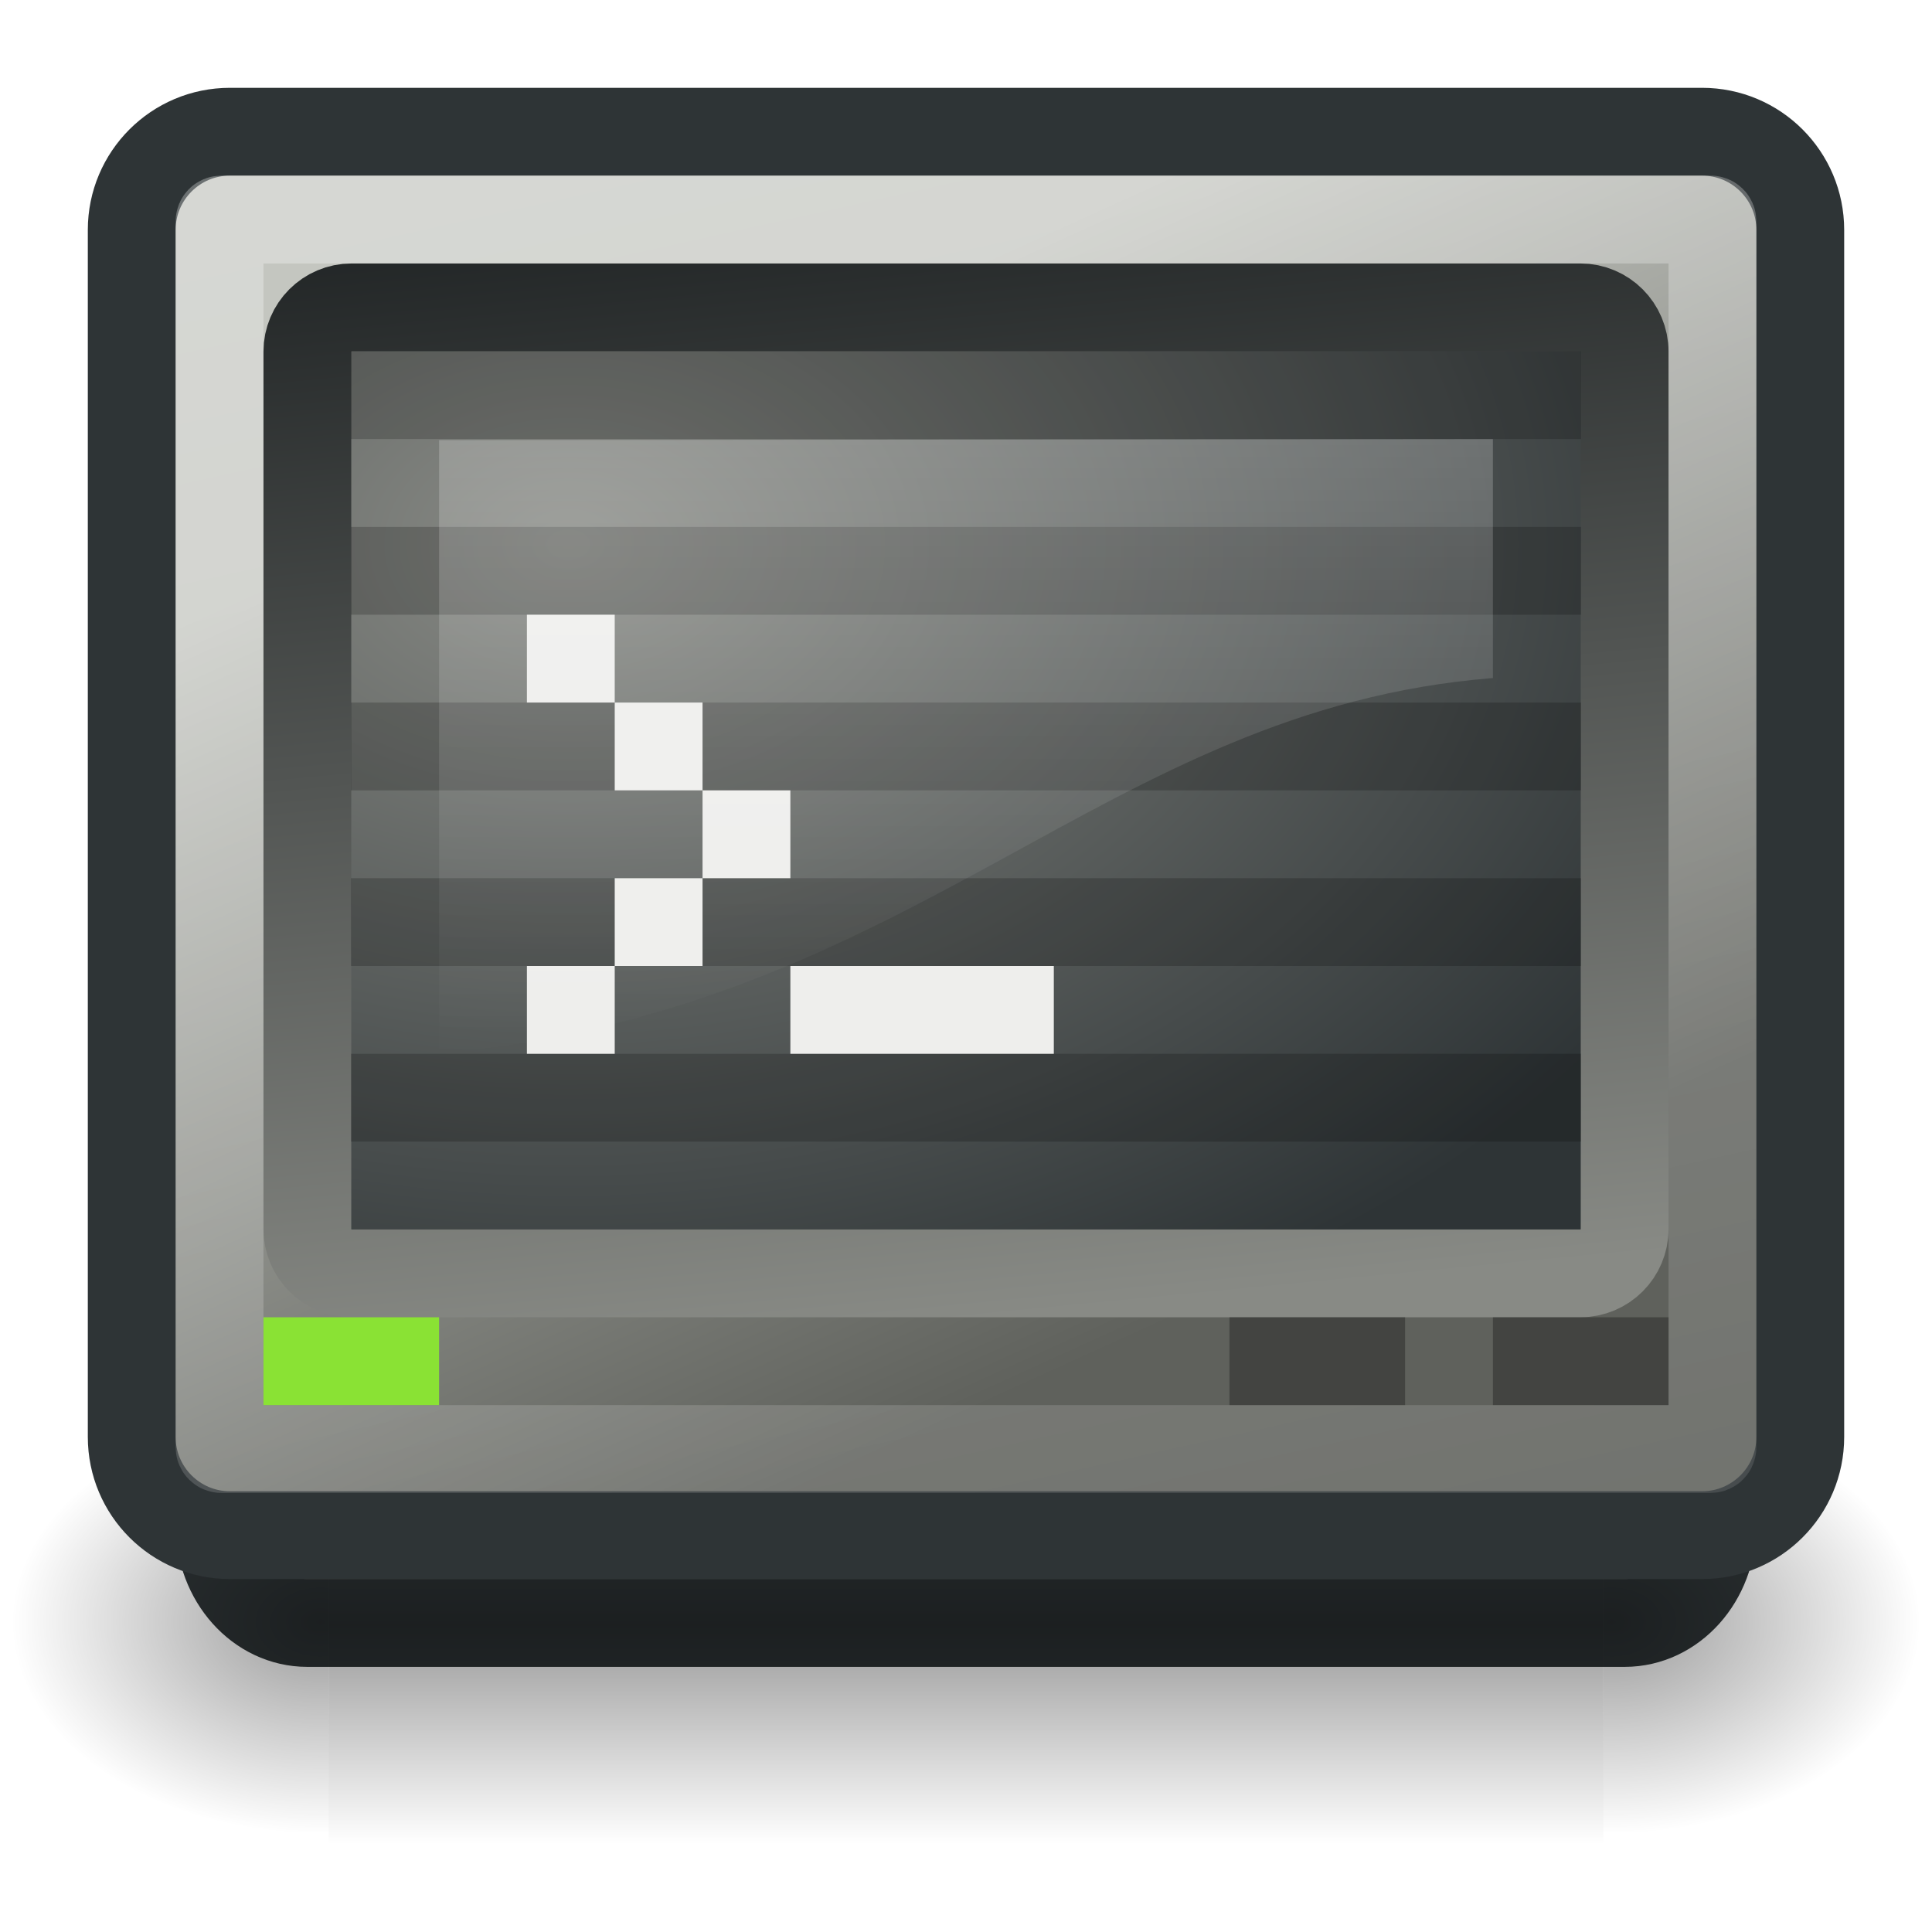
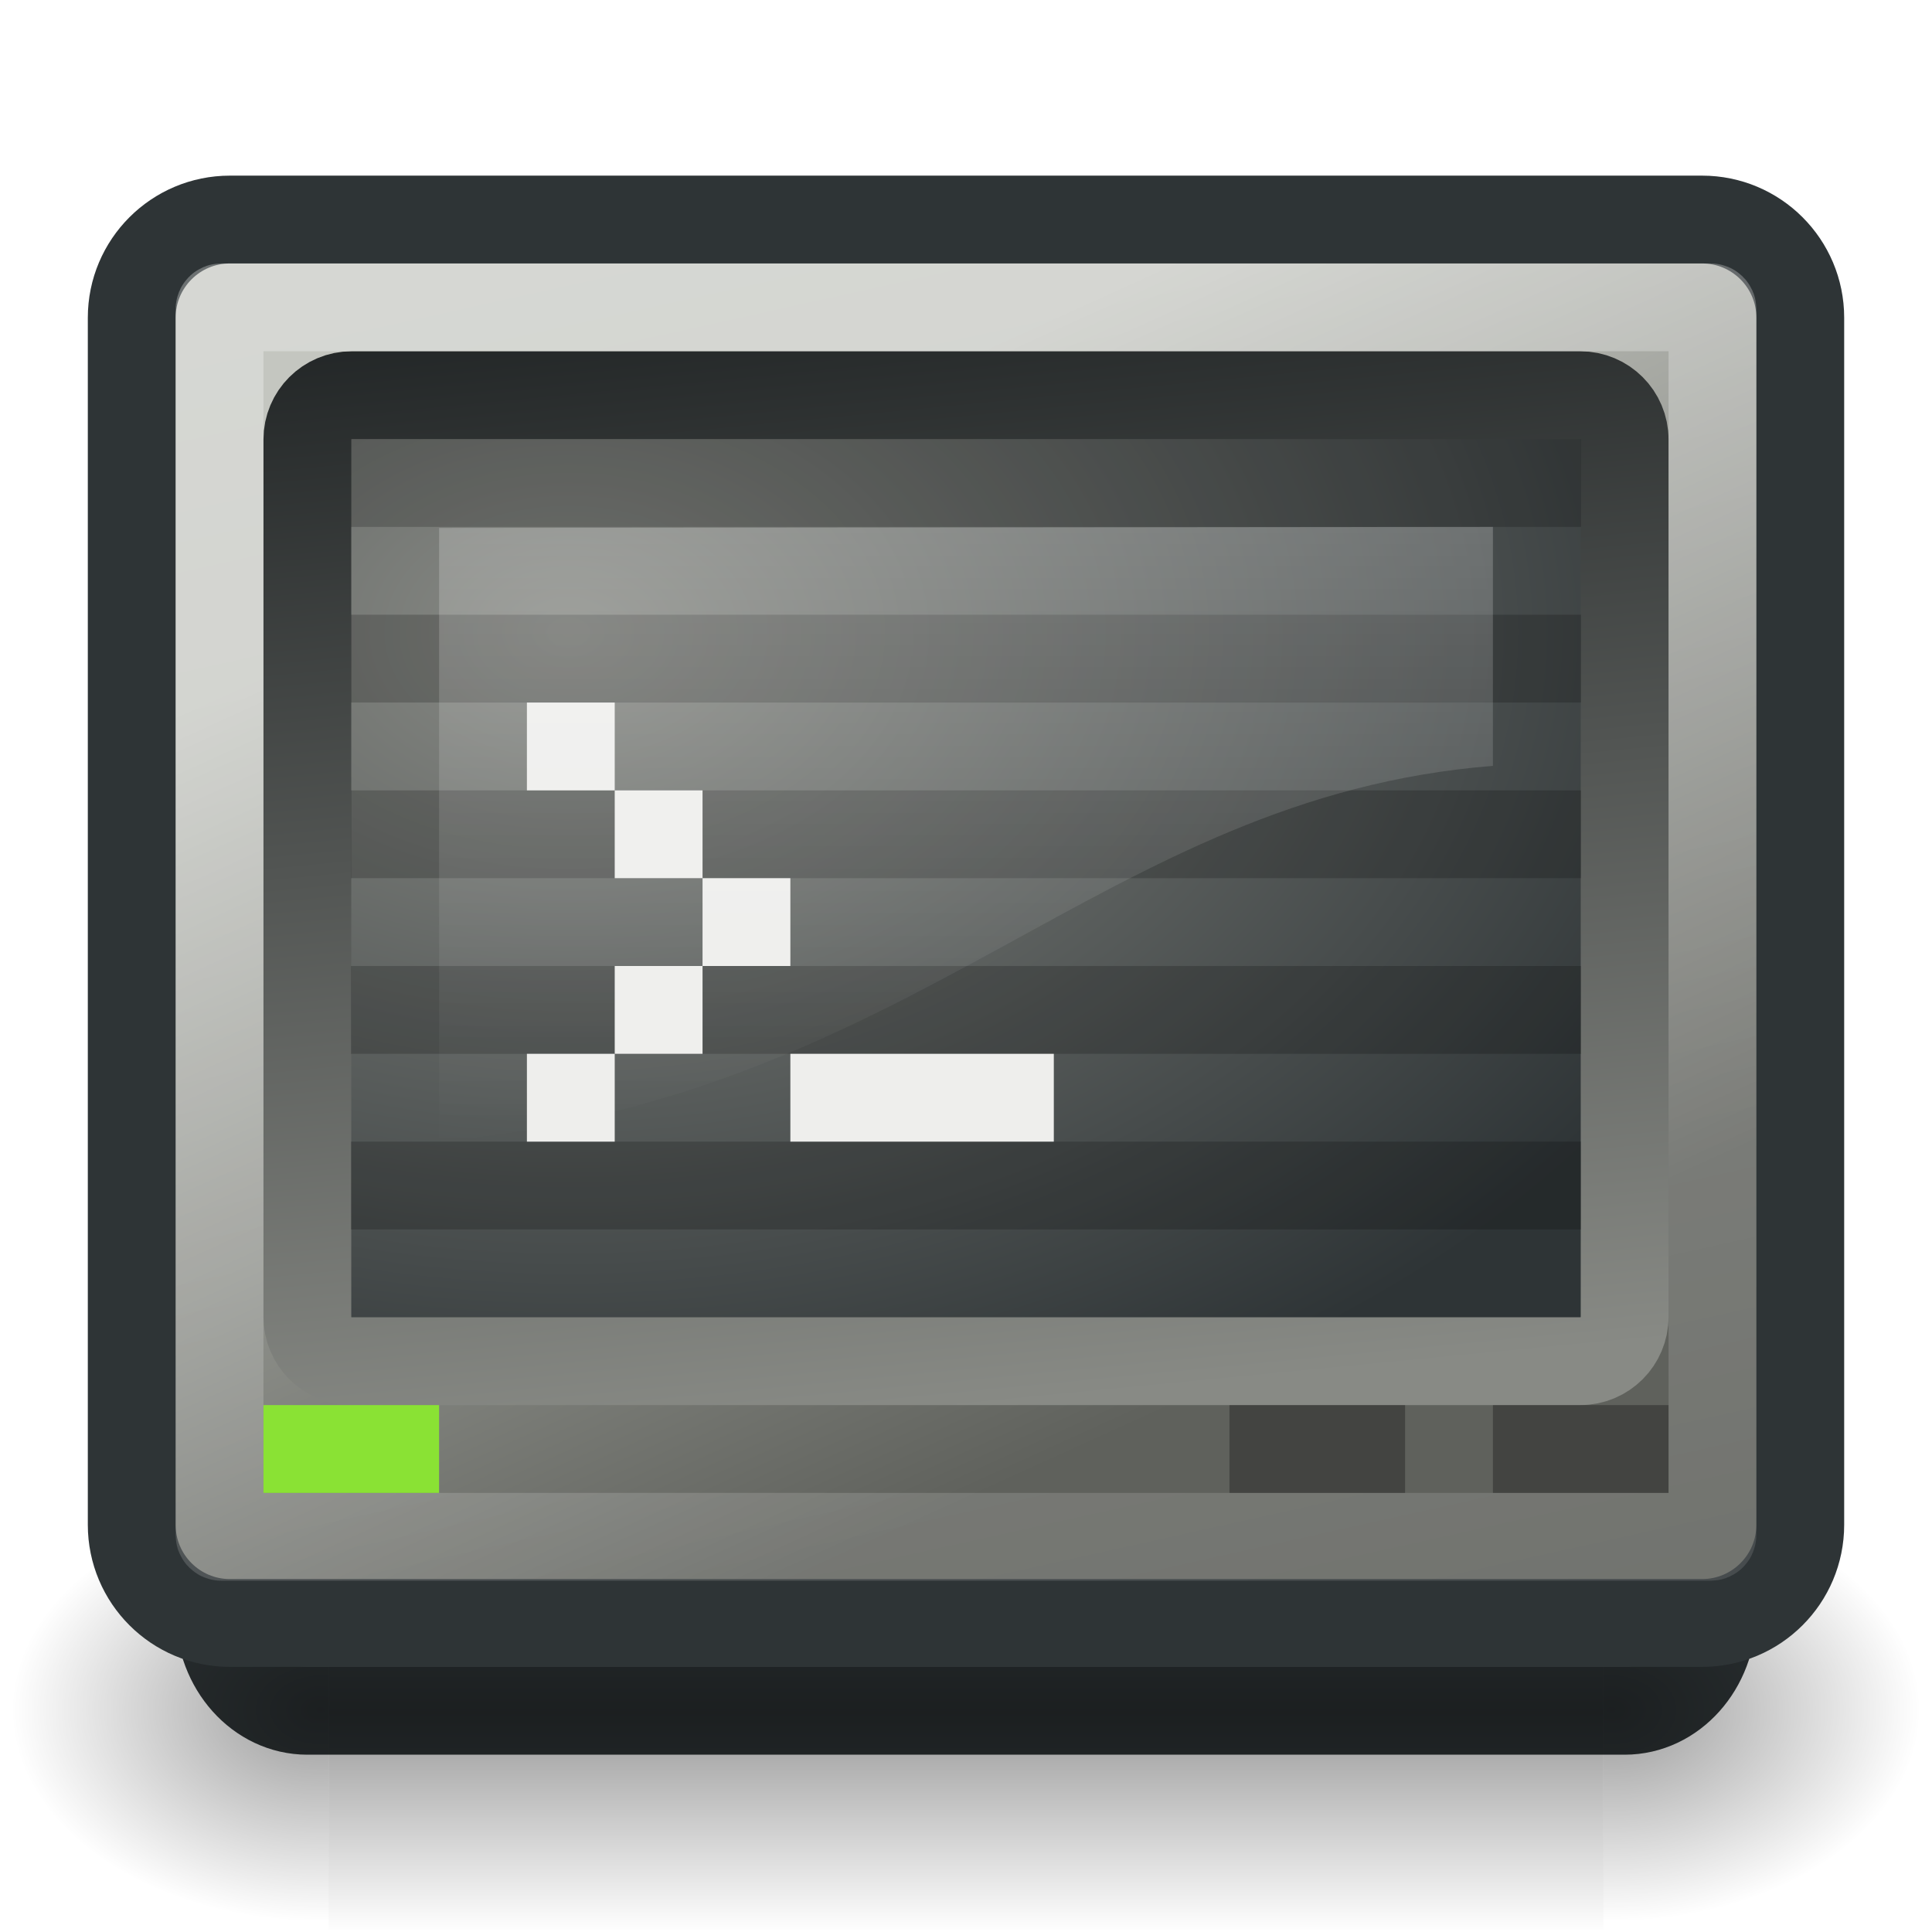
<svg xmlns="http://www.w3.org/2000/svg" xmlns:xlink="http://www.w3.org/1999/xlink" width="22" height="22" id="svg4289" version="1.0">
  <defs id="defs4291">
    <linearGradient id="linearGradient2815">
      <stop style="stop-color:#1c2021;stop-opacity:1;" offset="0" id="stop2817" />
      <stop style="stop-color:#888a85;stop-opacity:1" offset="1" id="stop2819" />
    </linearGradient>
    <linearGradient id="linearGradient2797">
      <stop style="stop-color:white;stop-opacity:1;" offset="0" id="stop2799" />
      <stop style="stop-color:white;stop-opacity:0.305;" offset="1" id="stop2801" />
    </linearGradient>
    <linearGradient id="linearGradient5060">
      <stop id="stop5062" offset="0" style="stop-color:black;stop-opacity:1;" />
      <stop id="stop5064" offset="1" style="stop-color:black;stop-opacity:0;" />
    </linearGradient>
    <linearGradient id="linearGradient5048">
      <stop id="stop5050" offset="0" style="stop-color:black;stop-opacity:0;" />
      <stop style="stop-color:black;stop-opacity:1;" offset="0.5" id="stop5056" />
      <stop id="stop5052" offset="1" style="stop-color:black;stop-opacity:0;" />
    </linearGradient>
    <linearGradient id="linearGradient6240">
      <stop style="stop-color:#ffffff;stop-opacity:1;" offset="0" id="stop6242" />
      <stop style="stop-color:#ffffff;stop-opacity:0;" offset="1" id="stop6244" />
    </linearGradient>
    <linearGradient id="linearGradient6123">
      <stop style="stop-color:#c4c6c0;stop-opacity:1" offset="0" id="stop6125" />
      <stop style="stop-color:#5f615c;stop-opacity:1" offset="1" id="stop6127" />
    </linearGradient>
    <linearGradient id="linearGradient5199">
      <stop style="stop-color:#888a85;stop-opacity:1" offset="0" id="stop5201" />
      <stop style="stop-color:#2e3436;stop-opacity:1" offset="1" id="stop5203" />
    </linearGradient>
    <linearGradient xlink:href="#linearGradient5048" id="linearGradient5250" gradientUnits="userSpaceOnUse" gradientTransform="matrix(2.774389,0,0,1.969706,-1892.179,-872.8854)" x1="302.857" y1="366.648" x2="302.857" y2="609.505" />
    <radialGradient xlink:href="#linearGradient5060" id="radialGradient5252" gradientUnits="userSpaceOnUse" gradientTransform="matrix(2.774389,0,0,1.969706,-1891.633,-872.8854)" cx="605.714" cy="486.648" fx="605.714" fy="486.648" r="117.143" />
    <radialGradient xlink:href="#linearGradient5060" id="radialGradient5254" gradientUnits="userSpaceOnUse" gradientTransform="matrix(-2.774389,0,0,1.969706,112.7623,-872.8854)" cx="605.714" cy="486.648" fx="605.714" fy="486.648" r="117.143" />
-     <linearGradient xlink:href="#linearGradient6123" id="linearGradient5256" gradientUnits="userSpaceOnUse" gradientTransform="matrix(0.463414,0,0,0.456603,0.341468,-0.55472)" x1="14.143" y1="11.929" x2="25.04" y2="35.558" />
-     <radialGradient xlink:href="#linearGradient5199" id="radialGradient5258" gradientUnits="userSpaceOnUse" gradientTransform="matrix(0.90143,0,4.465321e-7,0.618046,-18.75123,-5.644666)" cx="27.982" cy="19.163" fx="27.982" fy="19.163" r="16" />
-     <linearGradient xlink:href="#linearGradient6240" id="linearGradient5260" gradientUnits="userSpaceOnUse" gradientTransform="matrix(0.333624,0,0,0.388044,2.990412,1.89565)" x1="20.157" y1="5.1" x2="20.157" y2="26.039" />
-     <linearGradient xlink:href="#linearGradient2797" id="linearGradient2805" x1="4.562" y1="3.5" x2="8.844" y2="22.812" gradientUnits="userSpaceOnUse" gradientTransform="translate(0,-1)" />
-     <linearGradient xlink:href="#linearGradient2815" id="linearGradient2821" x1="2.385" y1="3.173" x2="3.697" y2="16.748" gradientUnits="userSpaceOnUse" gradientTransform="translate(0,-0.999999)" />
-     <linearGradient xlink:href="#linearGradient6123" id="linearGradient2840" gradientUnits="userSpaceOnUse" gradientTransform="matrix(0.414634,0,0,0.456603,1.463419,0.44528)" x1="14.143" y1="11.929" x2="22.656" y2="32.655" />
+     <linearGradient xlink:href="#linearGradient6123" id="linearGradient5256" gradientUnits="userSpaceOnUse" gradientTransform="matrix(0.463414,0,0,0.456603,0.341468,0.44528)" x1="14.143" y1="11.929" x2="25.04" y2="35.558" />
+     <radialGradient xlink:href="#linearGradient5199" id="radialGradient5258" gradientUnits="userSpaceOnUse" gradientTransform="matrix(0.90143,0,4.465321e-7,0.618046,-18.75123,-4.644666)" cx="27.982" cy="19.163" fx="27.982" fy="19.163" r="16" />
+     <linearGradient xlink:href="#linearGradient6240" id="linearGradient5260" gradientUnits="userSpaceOnUse" gradientTransform="matrix(0.333624,0,0,0.388044,2.990412,2.89565)" x1="20.157" y1="5.1" x2="20.157" y2="26.039" />
+     <linearGradient xlink:href="#linearGradient2797" id="linearGradient2805" x1="4.562" y1="3.5" x2="8.844" y2="22.812" gradientUnits="userSpaceOnUse" />
+     <linearGradient xlink:href="#linearGradient2815" id="linearGradient2821" x1="2.385" y1="3.173" x2="3.697" y2="16.748" gradientUnits="userSpaceOnUse" gradientTransform="translate(0,1.000132e-6)" />
+     <linearGradient xlink:href="#linearGradient6123" id="linearGradient2840" gradientUnits="userSpaceOnUse" gradientTransform="matrix(0.414634,0,0,0.456603,1.463419,1.44528)" x1="14.143" y1="11.929" x2="22.656" y2="32.655" />
  </defs>
  <g id="layer1">
-     <rect style="opacity:1;fill:url(#linearGradient2840);fill-opacity:1;fill-rule:nonzero;stroke:#2e3436;stroke-width:1;stroke-linecap:butt;stroke-linejoin:round;stroke-miterlimit:4;stroke-dasharray:none;stroke-dashoffset:0;stroke-opacity:1" id="rect2838" width="17" height="15.981" x="2.5" y="2.5" rx="1" ry="1.118" />
-     <g transform="matrix(1.083512e-2,0,0,1.045243e-2,20.63714,17.57515)" id="g5187">
+     <rect style="opacity:1;fill:url(#linearGradient2840);fill-opacity:1;fill-rule:nonzero;stroke:#2e3436;stroke-width:1;stroke-linecap:butt;stroke-linejoin:round;stroke-miterlimit:4;stroke-dasharray:none;stroke-dashoffset:0;stroke-opacity:1" id="rect2838" width="17" height="15.981" x="2.5" y="3.5" rx="1" ry="1.118" />
+     <g transform="matrix(1.083512e-2,0,0,1.045243e-2,20.63714,18.57515)" id="g5187">
      <rect style="opacity:0.402;color:black;fill:url(#linearGradient5250);fill-opacity:1;fill-rule:nonzero;stroke:none;stroke-width:1;stroke-linecap:round;stroke-linejoin:miter;marker:none;marker-start:none;marker-mid:none;marker-end:none;stroke-miterlimit:4;stroke-dasharray:none;stroke-dashoffset:0;stroke-opacity:1;visibility:visible;display:inline;overflow:visible" id="rect5189" width="1339.633" height="478.357" x="-1559.252" y="-150.697" />
      <path style="opacity:0.402;color:black;fill:url(#radialGradient5252);fill-opacity:1;fill-rule:nonzero;stroke:none;stroke-width:1;stroke-linecap:round;stroke-linejoin:miter;marker:none;marker-start:none;marker-mid:none;marker-end:none;stroke-miterlimit:4;stroke-dasharray:none;stroke-dashoffset:0;stroke-opacity:1;visibility:visible;display:inline;overflow:visible" d="M -219.619,-150.68 C -219.619,-150.68 -219.619,327.65 -219.619,327.65 C -76.745,328.551 125.781,220.481 125.781,88.454 C 125.781,-43.572 -33.655,-150.68 -219.619,-150.68 z " id="path5191" />
      <path id="path5193" d="M -1559.252,-150.68 C -1559.252,-150.68 -1559.252,327.65 -1559.252,327.65 C -1702.127,328.551 -1904.652,220.481 -1904.652,88.454 C -1904.652,-43.572 -1745.216,-150.68 -1559.252,-150.68 z " style="opacity:0.402;color:black;fill:url(#radialGradient5254);fill-opacity:1;fill-rule:nonzero;stroke:none;stroke-width:1;stroke-linecap:round;stroke-linejoin:miter;marker:none;marker-start:none;marker-mid:none;marker-end:none;stroke-miterlimit:4;stroke-dasharray:none;stroke-dashoffset:0;stroke-opacity:1;visibility:visible;display:inline;overflow:visible" />
    </g>
-     <rect style="opacity:1;fill:url(#linearGradient5256);fill-opacity:1;fill-rule:nonzero;stroke:#2e3436;stroke-width:1;stroke-linecap:butt;stroke-linejoin:round;stroke-miterlimit:4;stroke-dasharray:none;stroke-dashoffset:0;stroke-opacity:1" id="rect5200" width="19" height="15.981" x="1.5" y="1.5" rx="1.118" ry="1.118" />
-     <rect style="opacity:1;fill:url(#radialGradient5258);fill-opacity:1;fill-rule:nonzero;stroke:url(#linearGradient2821);stroke-width:1;stroke-linecap:butt;stroke-linejoin:round;stroke-miterlimit:4;stroke-dasharray:none;stroke-dashoffset:0;stroke-opacity:1" id="rect5202" width="15" height="11" x="3.5" y="3.5" rx="0.505" ry="0.505" />
-     <g id="g2849" transform="translate(18,-1)" style="opacity:0.2">
+     <rect style="opacity:1;fill:url(#linearGradient5256);fill-opacity:1;fill-rule:nonzero;stroke:#2e3436;stroke-width:1;stroke-linecap:butt;stroke-linejoin:round;stroke-miterlimit:4;stroke-dasharray:none;stroke-dashoffset:0;stroke-opacity:1" id="rect5200" width="19" height="15.981" x="1.5" y="2.5" rx="1.118" ry="1.118" />
+     <rect style="opacity:1;fill:url(#radialGradient5258);fill-opacity:1;fill-rule:nonzero;stroke:url(#linearGradient2821);stroke-width:1;stroke-linecap:butt;stroke-linejoin:round;stroke-miterlimit:4;stroke-dasharray:none;stroke-dashoffset:0;stroke-opacity:1" id="rect5202" width="15" height="11" x="3.5" y="4.5" rx="0.505" ry="0.505" />
+     <g id="g2849" transform="translate(18,0)" style="opacity:0.2">
      <path id="path5270" d="M -13.503,13.5 L -0.497,13.5" style="opacity:1;fill:none;fill-opacity:0.75;fill-rule:evenodd;stroke:black;stroke-width:1px;stroke-linecap:square;stroke-linejoin:miter;stroke-opacity:1" />
      <path id="path2823" d="M -13.503,11.5 L -0.497,11.5" style="opacity:1;fill:none;fill-opacity:0.75;fill-rule:evenodd;stroke:black;stroke-width:1px;stroke-linecap:square;stroke-linejoin:miter;stroke-opacity:1" />
      <path id="path2825" d="M -13.503,9.5 L -0.497,9.5" style="opacity:1;fill:none;fill-opacity:0.75;fill-rule:evenodd;stroke:black;stroke-width:1px;stroke-linecap:square;stroke-linejoin:miter;stroke-opacity:1" />
      <path id="path2827" d="M -13.503,7.5 L -0.497,7.5" style="opacity:1;fill:none;fill-opacity:0.75;fill-rule:evenodd;stroke:black;stroke-width:1px;stroke-linecap:square;stroke-linejoin:miter;stroke-opacity:1" />
      <path id="path2829" d="M -13.503,5.5 L -0.497,5.5" style="opacity:1;fill:none;fill-opacity:0.75;fill-rule:evenodd;stroke:black;stroke-width:1px;stroke-linecap:square;stroke-linejoin:miter;stroke-opacity:1" />
    </g>
-     <rect style="opacity:0.3;fill:none;fill-opacity:1;fill-rule:nonzero;stroke:url(#linearGradient2805);stroke-width:1;stroke-linecap:butt;stroke-linejoin:miter;stroke-miterlimit:4;stroke-dasharray:none;stroke-dashoffset:0;stroke-opacity:1" id="rect5224" width="17" height="14" x="2.5" y="2.5" rx="0.02" ry="0.02" />
-     <g id="g2807" transform="translate(0,-2)">
+     <rect style="opacity:0.3;fill:none;fill-opacity:1;fill-rule:nonzero;stroke:url(#linearGradient2805);stroke-width:1;stroke-linecap:butt;stroke-linejoin:miter;stroke-miterlimit:4;stroke-dasharray:none;stroke-dashoffset:0;stroke-opacity:1" id="rect5224" width="17" height="14" x="2.5" y="3.5" rx="0.02" ry="0.02" />
+     <g id="g2807" transform="translate(0,-1)">
      <rect ry="0" rx="0" y="13" x="6" height="1" width="1" id="rect5246" style="fill:#eeeeec;fill-opacity:1;fill-rule:nonzero;stroke:none;stroke-width:1;stroke-linecap:round;stroke-linejoin:round;stroke-miterlimit:4;stroke-dasharray:none;stroke-dashoffset:0;stroke-opacity:1" />
      <rect ry="0" rx="0" y="12" x="7" height="1" width="1" id="rect5280" style="fill:#eeeeec;fill-opacity:1;fill-rule:nonzero;stroke:none;stroke-width:1;stroke-linecap:round;stroke-linejoin:round;stroke-miterlimit:4;stroke-dasharray:none;stroke-dashoffset:0;stroke-opacity:1" />
      <rect ry="0" rx="0" y="11" x="8" height="1" width="1" id="rect5282" style="fill:#eeeeec;fill-opacity:1;fill-rule:nonzero;stroke:none;stroke-width:1;stroke-linecap:round;stroke-linejoin:round;stroke-miterlimit:4;stroke-dasharray:none;stroke-dashoffset:0;stroke-opacity:1" />
      <rect ry="0" rx="0" y="10" x="7" height="1" width="1" id="rect5284" style="fill:#eeeeec;fill-opacity:1;fill-rule:nonzero;stroke:none;stroke-width:1;stroke-linecap:round;stroke-linejoin:round;stroke-miterlimit:4;stroke-dasharray:none;stroke-dashoffset:0;stroke-opacity:1" />
      <rect ry="0" rx="0" y="9" x="6" height="1" width="1" id="rect5286" style="fill:#eeeeec;fill-opacity:1;fill-rule:nonzero;stroke:none;stroke-width:1;stroke-linecap:round;stroke-linejoin:round;stroke-miterlimit:4;stroke-dasharray:none;stroke-dashoffset:0;stroke-opacity:1" />
      <rect ry="0" rx="0" y="13" x="9" height="1" width="3" id="rect5288" style="fill:#eeeeec;fill-opacity:1;fill-rule:nonzero;stroke:none;stroke-width:1;stroke-linecap:round;stroke-linejoin:round;stroke-miterlimit:4;stroke-dasharray:none;stroke-dashoffset:0;stroke-opacity:1" />
    </g>
-     <path style="opacity:0.25;fill:url(#linearGradient5260);fill-opacity:1;fill-rule:evenodd;stroke:none;stroke-width:1px;stroke-linecap:butt;stroke-linejoin:miter;stroke-opacity:1;display:inline" d="M 5,5.012 L 5,12 C 10.486,11.474 12.539,8.076 17,7.721 L 17,5 L 5,5.012 z " id="path5226" />
-     <rect style="opacity:0.3;color:black;fill:black;fill-opacity:1;fill-rule:nonzero;stroke:none;stroke-width:1;stroke-linecap:square;stroke-linejoin:round;marker:none;marker-start:none;marker-mid:none;marker-end:none;stroke-miterlimit:4;stroke-dasharray:none;stroke-dashoffset:1.5;stroke-opacity:1;visibility:visible;display:inline;overflow:visible" id="rect2857" width="2" height="1" x="17" y="15" />
-     <rect style="opacity:0.3;color:black;fill:black;fill-opacity:1;fill-rule:nonzero;stroke:none;stroke-width:1;stroke-linecap:square;stroke-linejoin:round;marker:none;marker-start:none;marker-mid:none;marker-end:none;stroke-miterlimit:4;stroke-dasharray:none;stroke-dashoffset:1.5;stroke-opacity:1;visibility:visible;display:inline;overflow:visible" id="rect2859" width="2" height="1" x="14" y="15" />
-     <rect style="opacity:1;color:black;fill:#8ae234;fill-opacity:1;fill-rule:nonzero;stroke:none;stroke-width:1;stroke-linecap:square;stroke-linejoin:round;marker:none;marker-start:none;marker-mid:none;marker-end:none;stroke-miterlimit:4;stroke-dasharray:none;stroke-dashoffset:1.5;stroke-opacity:1;visibility:visible;display:inline;overflow:visible" id="rect2861" width="2" height="1" x="3" y="15" />
+     <path style="opacity:0.25;fill:url(#linearGradient5260);fill-opacity:1;fill-rule:evenodd;stroke:none;stroke-width:1px;stroke-linecap:butt;stroke-linejoin:miter;stroke-opacity:1;display:inline" d="M 5,6.012 L 5,13 C 10.486,12.474 12.539,9.076 17,8.721 L 17,6 L 5,6.012 z " id="path5226" />
+     <rect style="opacity:0.3;color:black;fill:black;fill-opacity:1;fill-rule:nonzero;stroke:none;stroke-width:1;stroke-linecap:square;stroke-linejoin:round;marker:none;marker-start:none;marker-mid:none;marker-end:none;stroke-miterlimit:4;stroke-dasharray:none;stroke-dashoffset:1.5;stroke-opacity:1;visibility:visible;display:inline;overflow:visible" id="rect2857" width="2" height="1" x="17" y="16" />
+     <rect style="opacity:0.3;color:black;fill:black;fill-opacity:1;fill-rule:nonzero;stroke:none;stroke-width:1;stroke-linecap:square;stroke-linejoin:round;marker:none;marker-start:none;marker-mid:none;marker-end:none;stroke-miterlimit:4;stroke-dasharray:none;stroke-dashoffset:1.5;stroke-opacity:1;visibility:visible;display:inline;overflow:visible" id="rect2859" width="2" height="1" x="14" y="16" />
+     <rect style="opacity:1;color:black;fill:#8ae234;fill-opacity:1;fill-rule:nonzero;stroke:none;stroke-width:1;stroke-linecap:square;stroke-linejoin:round;marker:none;marker-start:none;marker-mid:none;marker-end:none;stroke-miterlimit:4;stroke-dasharray:none;stroke-dashoffset:1.5;stroke-opacity:1;visibility:visible;display:inline;overflow:visible" id="rect2861" width="2" height="1" x="3" y="16" />
  </g>
</svg>
